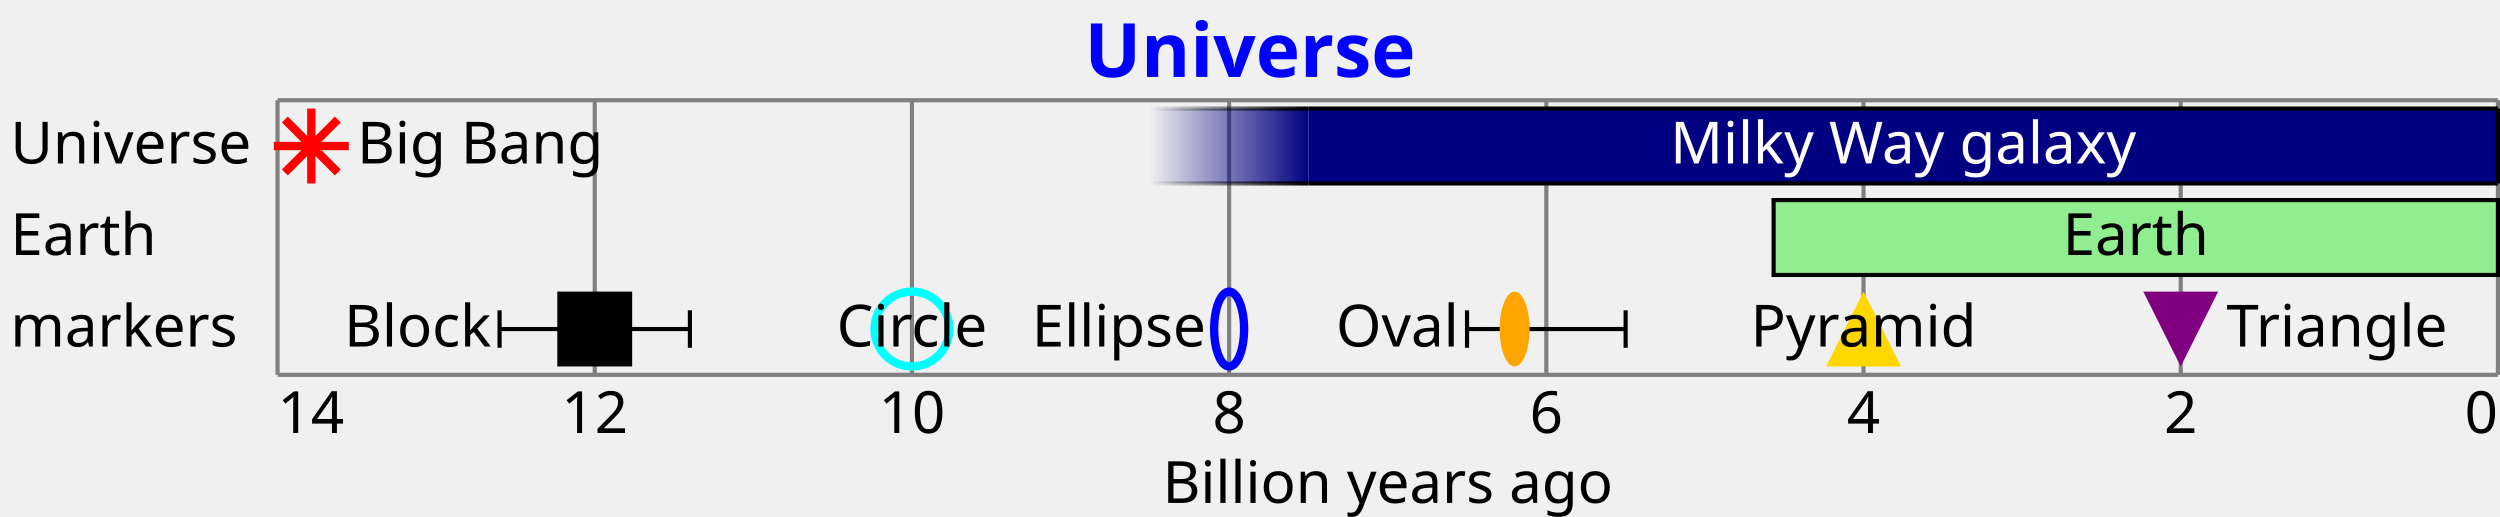
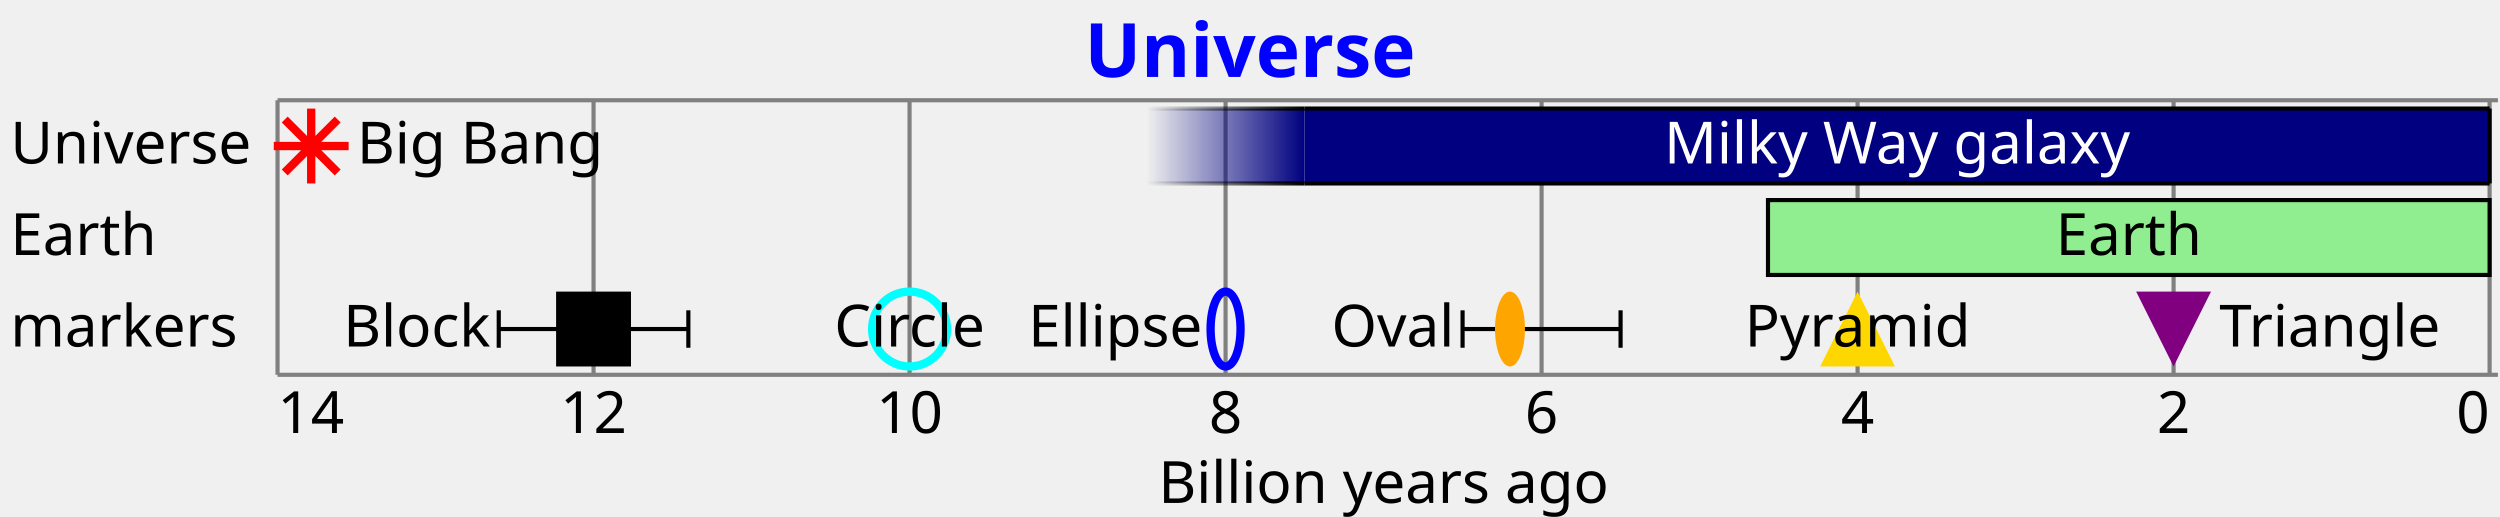
<svg xmlns="http://www.w3.org/2000/svg" width="601" height="124.200" viewBox="0 0 601 124.200" transform="translate(0.5, 0.5)">
  <g stroke="black" fill="white" font-family="sans-serif" font-size="14">
    <text x="300" y="18" stroke="none" fill="blue" font-size="18" text-anchor="middle" font-weight="bold">Universe</text>
    <g>
-       <path d="M 66.220 23.600 V 89.600 M 142.474 23.600 V 89.600 M 218.729 23.600 V 89.600 M 294.983 23.600 V 89.600 M 371.237 23.600 V 89.600 M 447.491 23.600 V 89.600 M 523.746 23.600 V 89.600 M 600 23.600 V 89.600 M 66.220 23.600 H 600 M 66.220 89.600 H 600" stroke="gray" />
+       <path d="M 66.220 23.600 V 89.600 M 142.189 23.600 V 89.600 M 218.157 23.600 V 89.600 M 294.126 23.600 V 89.600 M 370.094 23.600 V 89.600 M 446.063 23.600 V 89.600 M 522.031 23.600 V 89.600 M 598 23.600 V 89.600 M 66.220 23.600 H 600 M 66.220 89.600 H 600" stroke="gray" />
      <g text-anchor="middle" stroke="none" fill="black">
        <text x="66.220" y="103.600" text-anchor="start">14</text>
-         <text x="142.474" y="103.600">12</text>
-         <text x="218.729" y="103.600">10</text>
-         <text x="294.983" y="103.600">8</text>
-         <text x="371.237" y="103.600">6</text>
-         <text x="447.491" y="103.600">4</text>
-         <text x="523.746" y="103.600">2</text>
-         <text x="600" y="103.600" text-anchor="end">0</text>
-         <text x="333.110" y="120.4">Billion years ago</text>
+         <text x="142.189" y="103.600">12</text>
+         <text x="218.157" y="103.600">10</text>
+         <text x="294.126" y="103.600">8</text>
+         <text x="370.094" y="103.600">6</text>
+         <text x="446.063" y="103.600">4</text>
+         <text x="522.031" y="103.600">2</text>
+         <text x="598" y="103.600" text-anchor="end">0</text>
+         <text x="332.110" y="120.4">Billion years ago</text>
      </g>
    </g>
    <g>
-       <path d="M 65.341 34.600 h 18 M 74.341 25.600 v 18 M 67.977 28.236 L 80.705 40.964 M 80.705 28.236 L 67.977 40.964" fill="none" stroke="red" stroke-width="2" />
+       <path d="M 65.311 34.600 h 18 M 74.311 25.600 v 18 M 67.947 28.236 L 80.675 40.964 M 80.675 28.236 L 67.947 40.964" fill="none" stroke="red" stroke-width="2" />
      <g>
-         <rect x="314.046" y="25.600" width="285.954" height="18" stroke="none" fill="navy" />
-         <path d="M 314.046 25.600 H 600 m 0 18 H 314.046" stroke="black" />
+         <rect x="313.118" y="25.600" width="284.882" height="18" stroke="none" fill="navy" />
+         <path d="M 313.118 25.600 H 598 m 0 18 H 313.118" stroke="black" />
        <defs>
          <linearGradient id="id1">
            <stop offset="0" stop-color="navy" stop-opacity="0" />
            <stop offset="1" stop-color="navy" stop-opacity="1" />
          </linearGradient>
          <linearGradient id="id2">
            <stop offset="0" stop-color="black" stop-opacity="0" />
            <stop offset="1" stop-color="black" stop-opacity="1" />
          </linearGradient>
        </defs>
-         <rect x="275.919" y="25.600" width="38.127" height="18" stroke="none" fill="url(#id1)" />
-         <path d="M 275.919 25.600 H 314.046 m 0 18 H 275.919" stroke="url(#id2)" />
-         <line x1="600" y1="25.600" x2="600" y2="43.600" stroke="black" />
+         <rect x="275.134" y="25.600" width="37.984" height="18" stroke="none" fill="url(#id1)" />
+         <path d="M 275.134 25.600 H 313.118 m 0 18 H 275.134" stroke="url(#id2)" />
+         <line x1="598" y1="25.600" x2="598" y2="43.600" stroke="black" />
      </g>
      <g>
-         <rect x="425.873" y="47.600" width="174.127" height="18" fill="lightgreen" />
+         <rect x="424.526" y="47.600" width="173.474" height="18" fill="lightgreen" />
      </g>
      <g>
        <g stroke="black">
-           <path d="M 119.598 74.100 v 9 m 0 -4.500 H 142.474" />
-           <path d="M 165.351 74.100 v 9 m 0 -4.500 H 142.474" />
+           <path d="M 119.398 74.100 v 9 m 0 -4.500 H 142.189" />
+           <path d="M 164.979 74.100 v 9 m 0 -4.500 H 142.189" />
        </g>
-         <rect x="133.474" y="69.600" width="18" height="18" fill="black" stroke="none" stroke-width="2" />
+         <rect x="133.189" y="69.600" width="18" height="18" fill="black" stroke="none" stroke-width="2" />
      </g>
-       <circle cx="218.729" cy="78.600" r="9.0" fill="none" stroke="cyan" stroke-width="2" />
-       <ellipse cx="294.983" cy="78.600" rx="3.6" ry="9.0" fill="none" stroke="blue" stroke-width="2" />
+       <circle cx="218.157" cy="78.600" r="9.0" fill="none" stroke="cyan" stroke-width="2" />
+       <ellipse cx="294.126" cy="78.600" rx="3.6" ry="9.0" fill="none" stroke="blue" stroke-width="2" />
      <g>
        <g stroke="black">
-           <path d="M 352.174 74.100 v 9 m 0 -4.500 H 363.612" />
-           <path d="M 390.301 74.100 v 9 m 0 -4.500 H 363.612" />
+           <path d="M 351.102 74.100 v 9 m 0 -4.500 H 362.497" />
+           <path d="M 389.086 74.100 v 9 m 0 -4.500 H 362.497" />
        </g>
-         <ellipse cx="363.612" cy="78.600" rx="3.6" ry="9.0" fill="orange" stroke="none" stroke-width="2" />
+         <ellipse cx="362.497" cy="78.600" rx="3.6" ry="9.0" fill="orange" stroke="none" stroke-width="2" />
      </g>
-       <path d="M 447.491 69.600 L 438.491 87.600 h 18 Z" fill="gold" stroke="none" stroke-width="2" />
-       <path d="M 523.746 87.600 L 514.746 69.600 h 18 Z" fill="purple" stroke="none" stroke-width="2" />
+       <path d="M 446.063 69.600 L 437.063 87.600 h 18 Z" fill="gold" stroke="none" stroke-width="2" />
+       <path d="M 522.031 87.600 L 513.031 69.600 h 18 Z" fill="purple" stroke="none" stroke-width="2" />
    </g>
    <g text-anchor="middle" stroke="none" fill="black">
-       <text x="85.341" y="38.800" text-anchor="start">Big Bang</text>
-       <text x="457.023" y="38.800" fill="white" text-anchor="middle">Milky Way galaxy</text>
-       <text x="512.937" y="60.800" fill="black" text-anchor="middle">Earth</text>
-       <text x="117.598" y="82.800" text-anchor="end">Block</text>
-       <text x="218.729" y="82.800" text-anchor="middle">Circle</text>
-       <text x="289.383" y="82.800" text-anchor="end">Ellipse</text>
-       <text x="350.174" y="82.800" text-anchor="end">Oval</text>
-       <text x="447.491" y="82.800" text-anchor="middle">Pyramid</text>
-       <text x="534.746" y="82.800" text-anchor="start">Triangle</text>
+       <text x="85.311" y="38.800" text-anchor="start">Big Bang</text>
+       <text x="455.559" y="38.800" fill="white" text-anchor="middle">Milky Way galaxy</text>
+       <text x="511.263" y="60.800" fill="black" text-anchor="middle">Earth</text>
+       <text x="117.398" y="82.800" text-anchor="end">Block</text>
+       <text x="218.157" y="82.800" text-anchor="middle">Circle</text>
+       <text x="288.526" y="82.800" text-anchor="end">Ellipse</text>
+       <text x="349.102" y="82.800" text-anchor="end">Oval</text>
+       <text x="446.063" y="82.800" text-anchor="middle">Pyramid</text>
+       <text x="533.031" y="82.800" text-anchor="start">Triangle</text>
    </g>
    <g stroke="none" fill="black">
      <text x="2" y="38.800">Universe</text>
      <text x="2" y="60.800">Earth</text>
      <text x="2" y="82.800">markers</text>
    </g>
  </g>
</svg>
